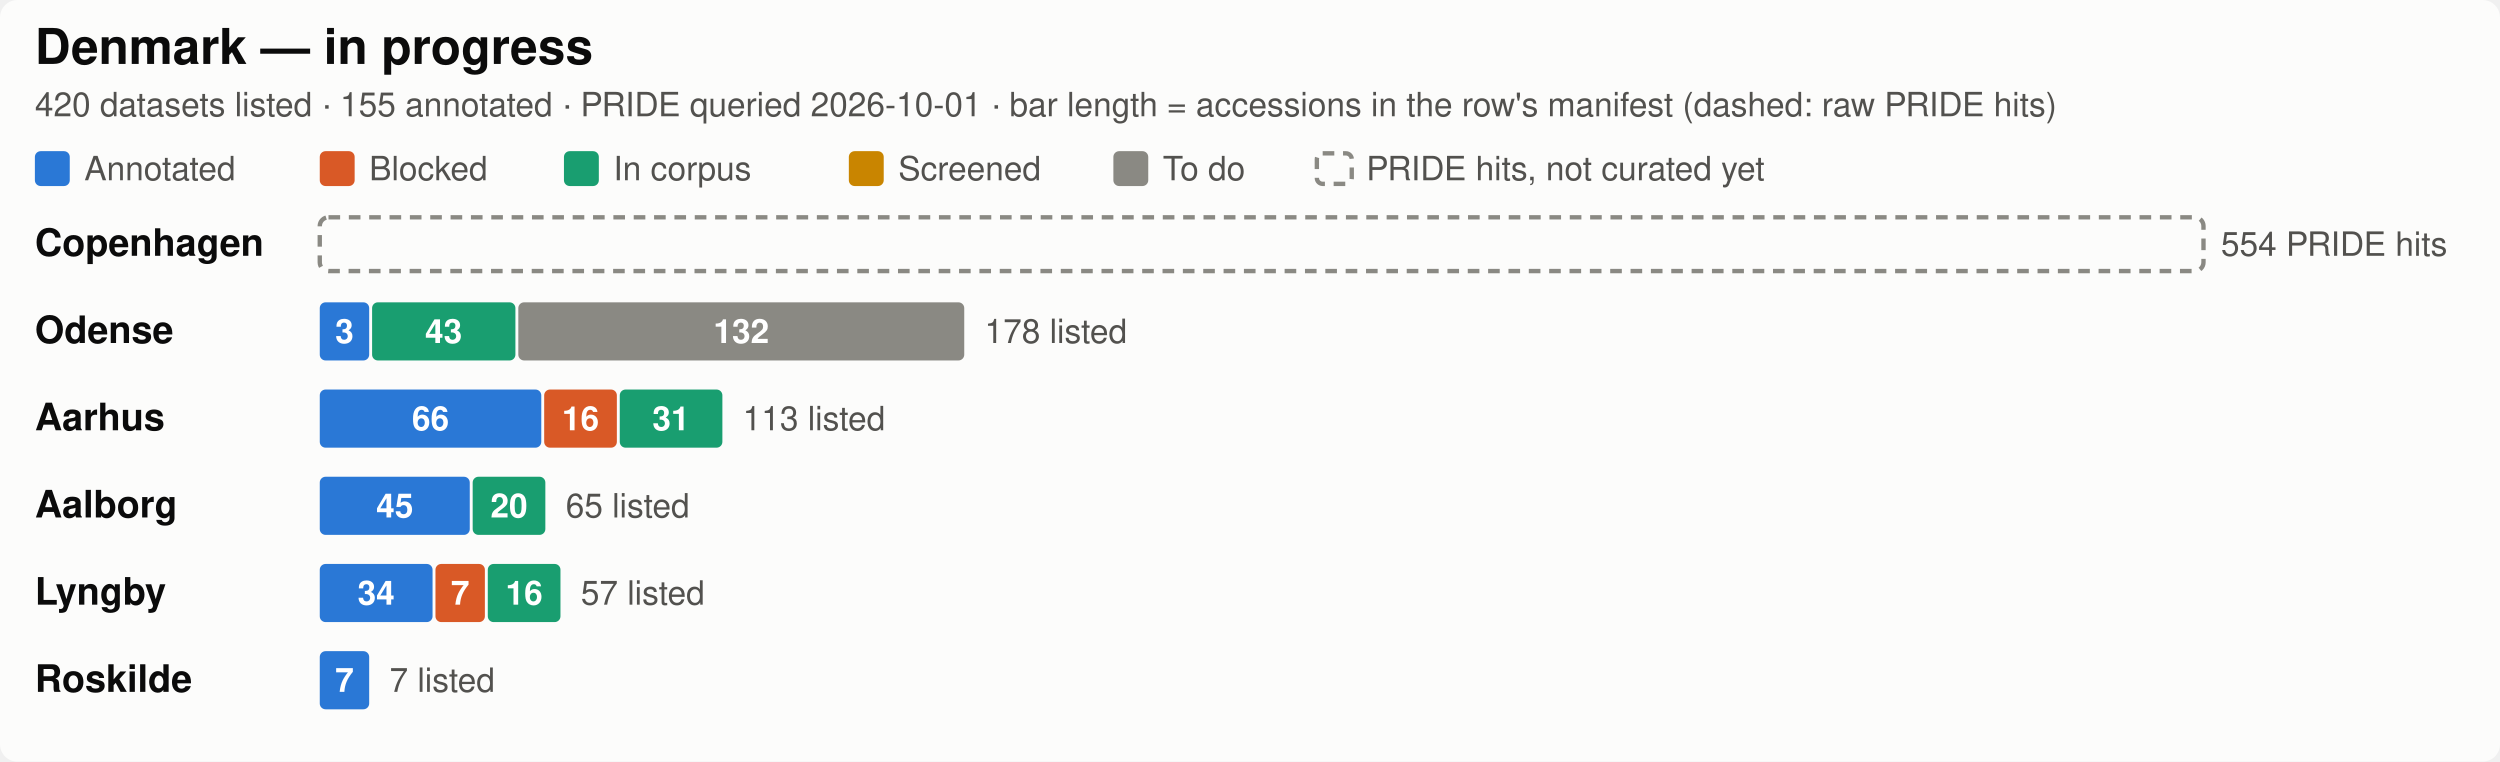
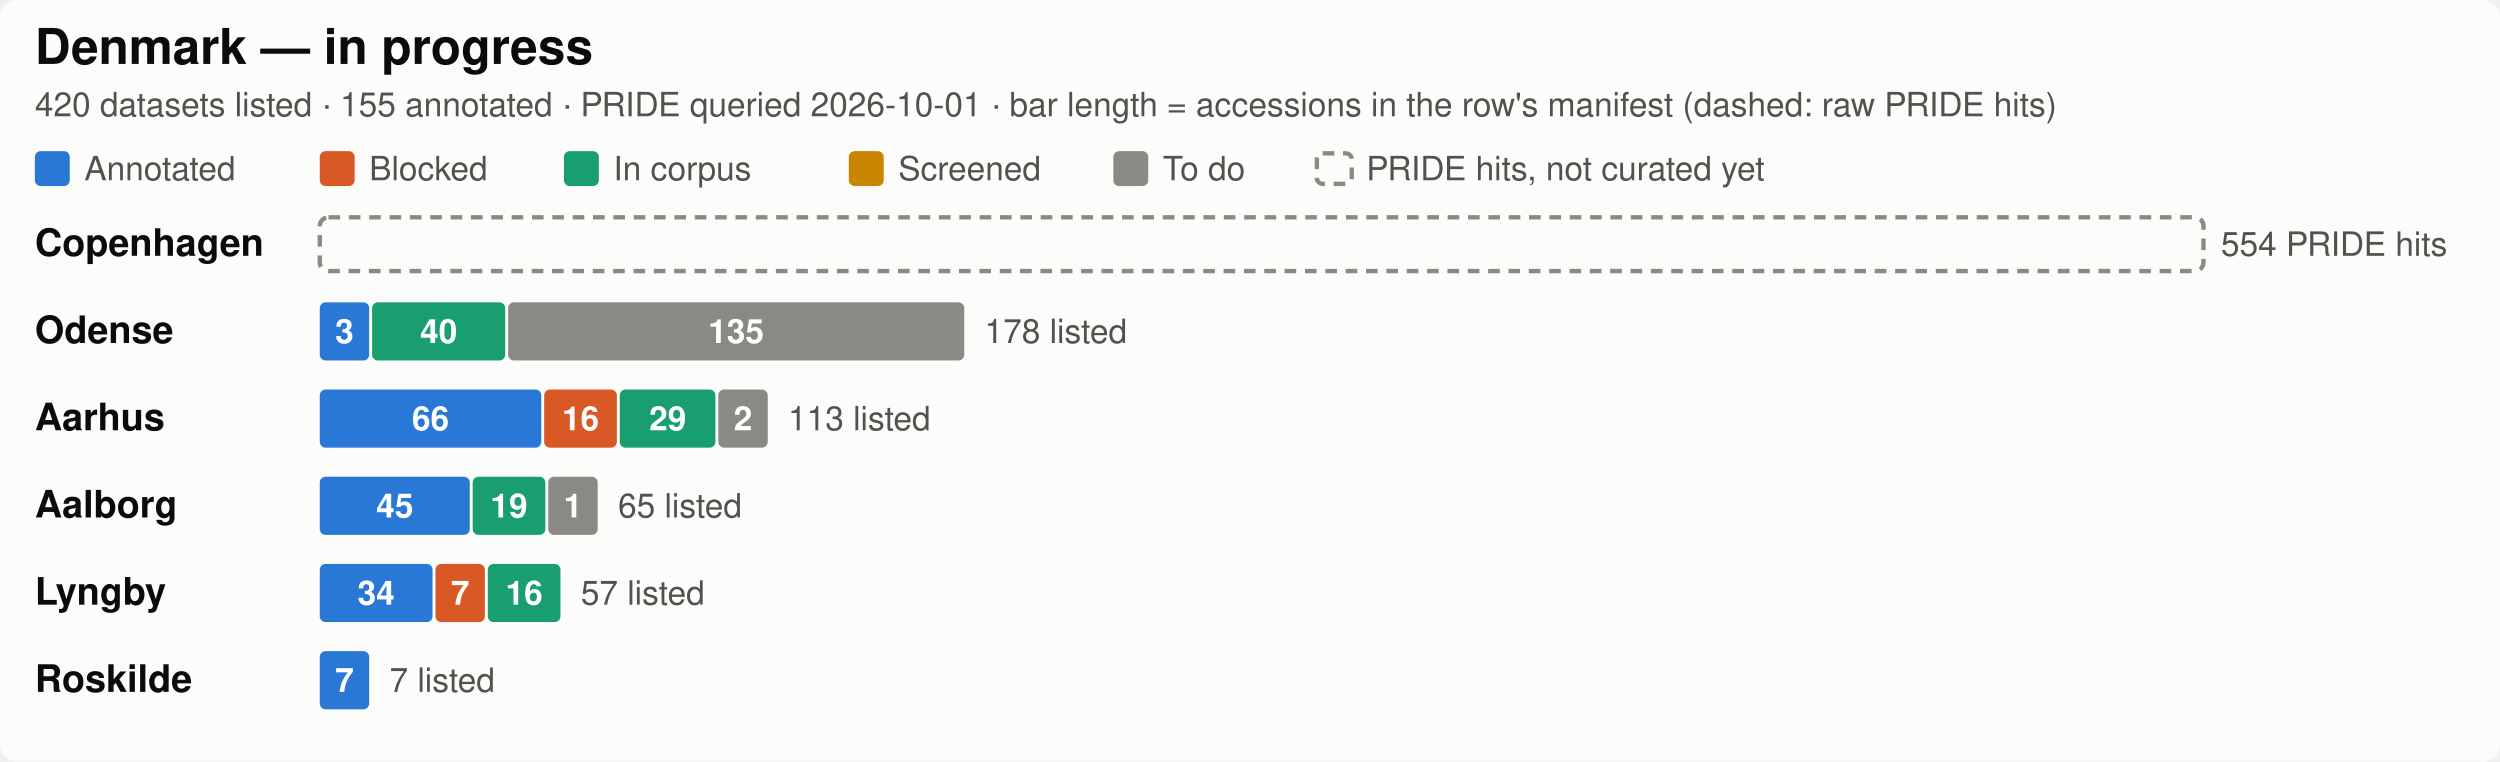
<svg xmlns="http://www.w3.org/2000/svg" width="860" height="262" viewBox="0 0 860 262" role="img" aria-label="Denmark SDRF progress by city">
  <style>
  .bg { fill: #fcfcfb; }
  .title { fill: #0b0b0b; font-size: 17px; font-weight: 600; }
  .city { fill: #0b0b0b; font-size: 13px; font-weight: 600; }
  .sub, .legend, .total { fill: #52514e; font-size: 11.5px; }
  .seg { font-size: 11.5px; font-weight: 600; fill: #ffffff; font-variant-numeric: tabular-nums; }
  .uncurated { fill: none; stroke: #8a8983; stroke-width: 1.5; stroke-dasharray: 4 3; }
  text { font-family: -apple-system, "Segoe UI", Helvetica, Arial, sans-serif; }
  .c-annotated { fill: #2a78d6; }
  .c-blocked { fill: #d95926; }
  .c-in_corpus { fill: #199e70; }
  .c-screened { fill: #c98500; }
  .c-todo { fill: #8a8983; }

  @media (prefers-color-scheme: dark) {
    .bg { fill: #1a1a19; }
    .title, .city { fill: #ffffff; }
    .sub, .legend, .total { fill: #c3c2b7; }
    .uncurated { stroke: #8f8e86; }
    .c-annotated { fill: #3987e5; }
    .c-blocked { fill: #d95926; }
    .c-in_corpus { fill: #199e70; }
    .c-screened { fill: #c98500; }
    .c-todo { fill: #6b6a65; }
  }
</style>
  <rect class="bg" width="860" height="262" rx="6" />
  <text class="title" x="12" y="22">Denmark — in progress</text>
  <text class="sub" x="12" y="40">420 datasets listed · 155 annotated · PRIDE queried 2026-10-01 · bar length = accessions in the row's manifest (dashed: raw PRIDE hits)</text>
  <rect class="c-annotated" fill="#2a78d6" x="12" y="52" width="12" height="12" rx="2" />
  <text class="legend" x="29" y="62">Annotated</text>
  <rect class="c-blocked" fill="#d95926" x="110" y="52" width="12" height="12" rx="2" />
  <text class="legend" x="127" y="62">Blocked</text>
  <rect class="c-in_corpus" fill="#199e70" x="194" y="52" width="12" height="12" rx="2" />
  <text class="legend" x="211" y="62">In corpus</text>
  <rect class="c-screened" fill="#c98500" x="292" y="52" width="12" height="12" rx="2" />
  <text class="legend" x="309" y="62">Screened</text>
  <rect class="c-todo" fill="#8a8983" x="383" y="52" width="12" height="12" rx="2" />
  <text class="legend" x="400" y="62">To do</text>
  <rect class="uncurated" fill="none" stroke="#8a8983" x="453" y="52.75" width="12" height="10.5" rx="2" />
  <text class="legend" x="470" y="62">PRIDE hits, not curated yet</text>
  <text class="city" x="12" y="88.0">Copenhagen</text>
  <rect class="uncurated" fill="none" stroke="#8a8983" x="110" y="74.75" width="648.0" height="18.5" rx="3" />
  <text class="total" x="764.0" y="88.0">554 PRIDE hits</text>
  <text class="city" x="12" y="118.0">Odense</text>
  <rect class="c-annotated" fill="#2a78d6" x="110.0" y="104" width="17.0" height="20" rx="2" />
  <text class="seg" x="118.5" y="118.0" text-anchor="middle">3</text>
-   <rect class="c-in_corpus" fill="#199e70" x="128.0" y="104" width="49.3" height="20" rx="2" />
-   <text class="seg" x="152.6" y="118.0" text-anchor="middle">43</text>
-   <rect class="c-todo" fill="#8a8983" x="178.3" y="104" width="153.4" height="20" rx="2" />
-   <text class="seg" x="255.0" y="118.0" text-anchor="middle">132</text>
+   <rect class="c-in_corpus" fill="#199e70" x="128.0" y="104" width="45.8" height="20" rx="2" />
+   <text class="seg" x="150.9" y="118.0" text-anchor="middle">40</text>
+   <rect class="c-todo" fill="#8a8983" x="174.8" y="104" width="156.9" height="20" rx="2" />
+   <text class="seg" x="253.2" y="118.0" text-anchor="middle">135</text>
  <text class="total" x="338.7" y="118.0">178 listed</text>
  <text class="city" x="12" y="148.0">Aarhus</text>
  <rect class="c-annotated" fill="#2a78d6" x="110.0" y="134" width="76.2" height="20" rx="2" />
  <text class="seg" x="148.1" y="148.0" text-anchor="middle">66</text>
  <rect class="c-blocked" fill="#d95926" x="187.2" y="134" width="25.0" height="20" rx="2" />
  <text class="seg" x="199.7" y="148.0" text-anchor="middle">16</text>
-   <rect class="c-in_corpus" fill="#199e70" x="213.2" y="134" width="35.3" height="20" rx="2" />
-   <text class="seg" x="230.8" y="148.0" text-anchor="middle">31</text>
-   <text class="total" x="255.5" y="148.0">113 listed</text>
+   <rect class="c-in_corpus" fill="#199e70" x="213.2" y="134" width="32.9" height="20" rx="2" />
+   <text class="seg" x="229.7" y="148.0" text-anchor="middle">29</text>
+   <rect class="c-todo" fill="#8a8983" x="247.1" y="134" width="17.0" height="20" rx="2" />
+   <text class="seg" x="255.6" y="148.0" text-anchor="middle">2</text>
+   <text class="total" x="271.1" y="148.0">113 listed</text>
  <text class="city" x="12" y="178.0">Aalborg</text>
  <rect class="c-annotated" fill="#2a78d6" x="110.0" y="164" width="51.6" height="20" rx="2" />
  <text class="seg" x="135.8" y="178.0" text-anchor="middle">45</text>
  <rect class="c-in_corpus" fill="#199e70" x="162.6" y="164" width="25.0" height="20" rx="2" />
-   <text class="seg" x="175.1" y="178.0" text-anchor="middle">20</text>
-   <text class="total" x="194.6" y="178.0">65 listed</text>
+   <text class="seg" x="175.1" y="178.0" text-anchor="middle">19</text>
+   <rect class="c-todo" fill="#8a8983" x="188.6" y="164" width="17.0" height="20" rx="2" />
+   <text class="seg" x="197.1" y="178.0" text-anchor="middle">1</text>
+   <text class="total" x="212.6" y="178.0">65 listed</text>
  <text class="city" x="12" y="208.0">Lyngby</text>
  <rect class="c-annotated" fill="#2a78d6" x="110.0" y="194" width="38.8" height="20" rx="2" />
  <text class="seg" x="129.4" y="208.0" text-anchor="middle">34</text>
  <rect class="c-blocked" fill="#d95926" x="149.8" y="194" width="17.0" height="20" rx="2" />
  <text class="seg" x="158.3" y="208.0" text-anchor="middle">7</text>
  <rect class="c-in_corpus" fill="#199e70" x="167.8" y="194" width="25.0" height="20" rx="2" />
  <text class="seg" x="180.3" y="208.0" text-anchor="middle">16</text>
  <text class="total" x="199.8" y="208.0">57 listed</text>
  <text class="city" x="12" y="238.0">Roskilde</text>
  <rect class="c-annotated" fill="#2a78d6" x="110.0" y="224" width="17.0" height="20" rx="2" />
  <text class="seg" x="118.5" y="238.0" text-anchor="middle">7</text>
  <text class="total" x="134.0" y="238.0">7 listed</text>
</svg>
